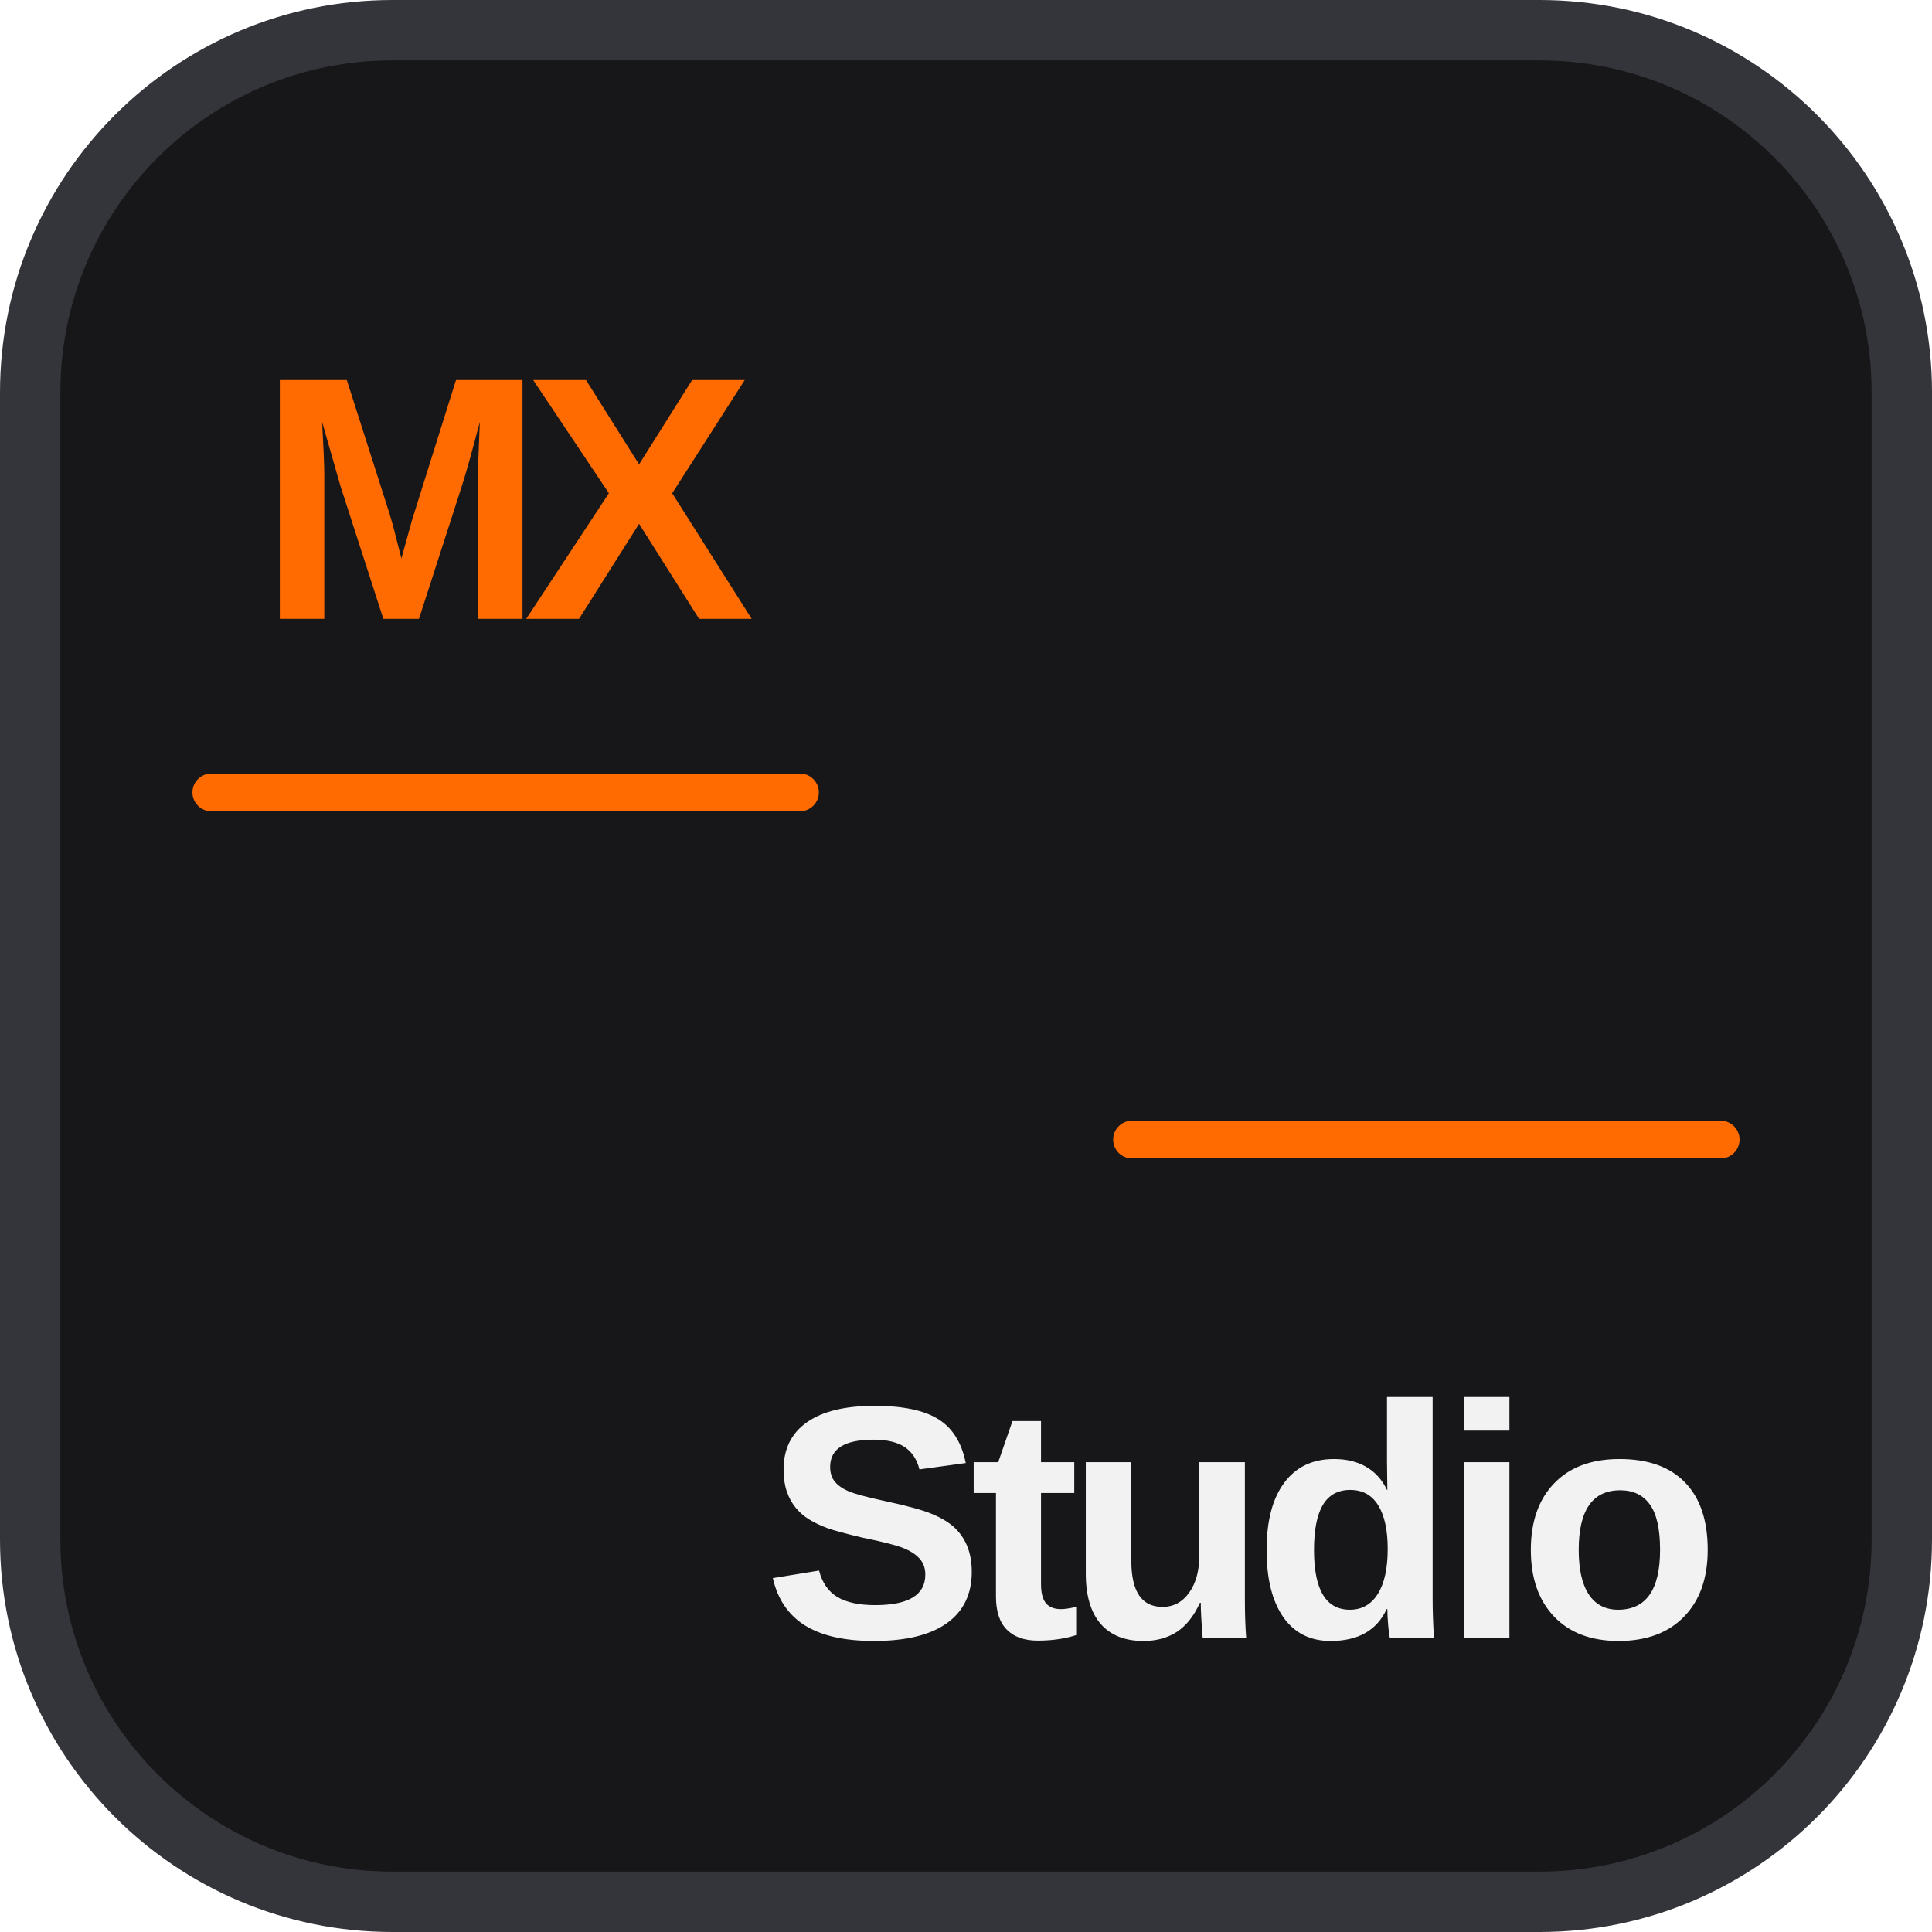
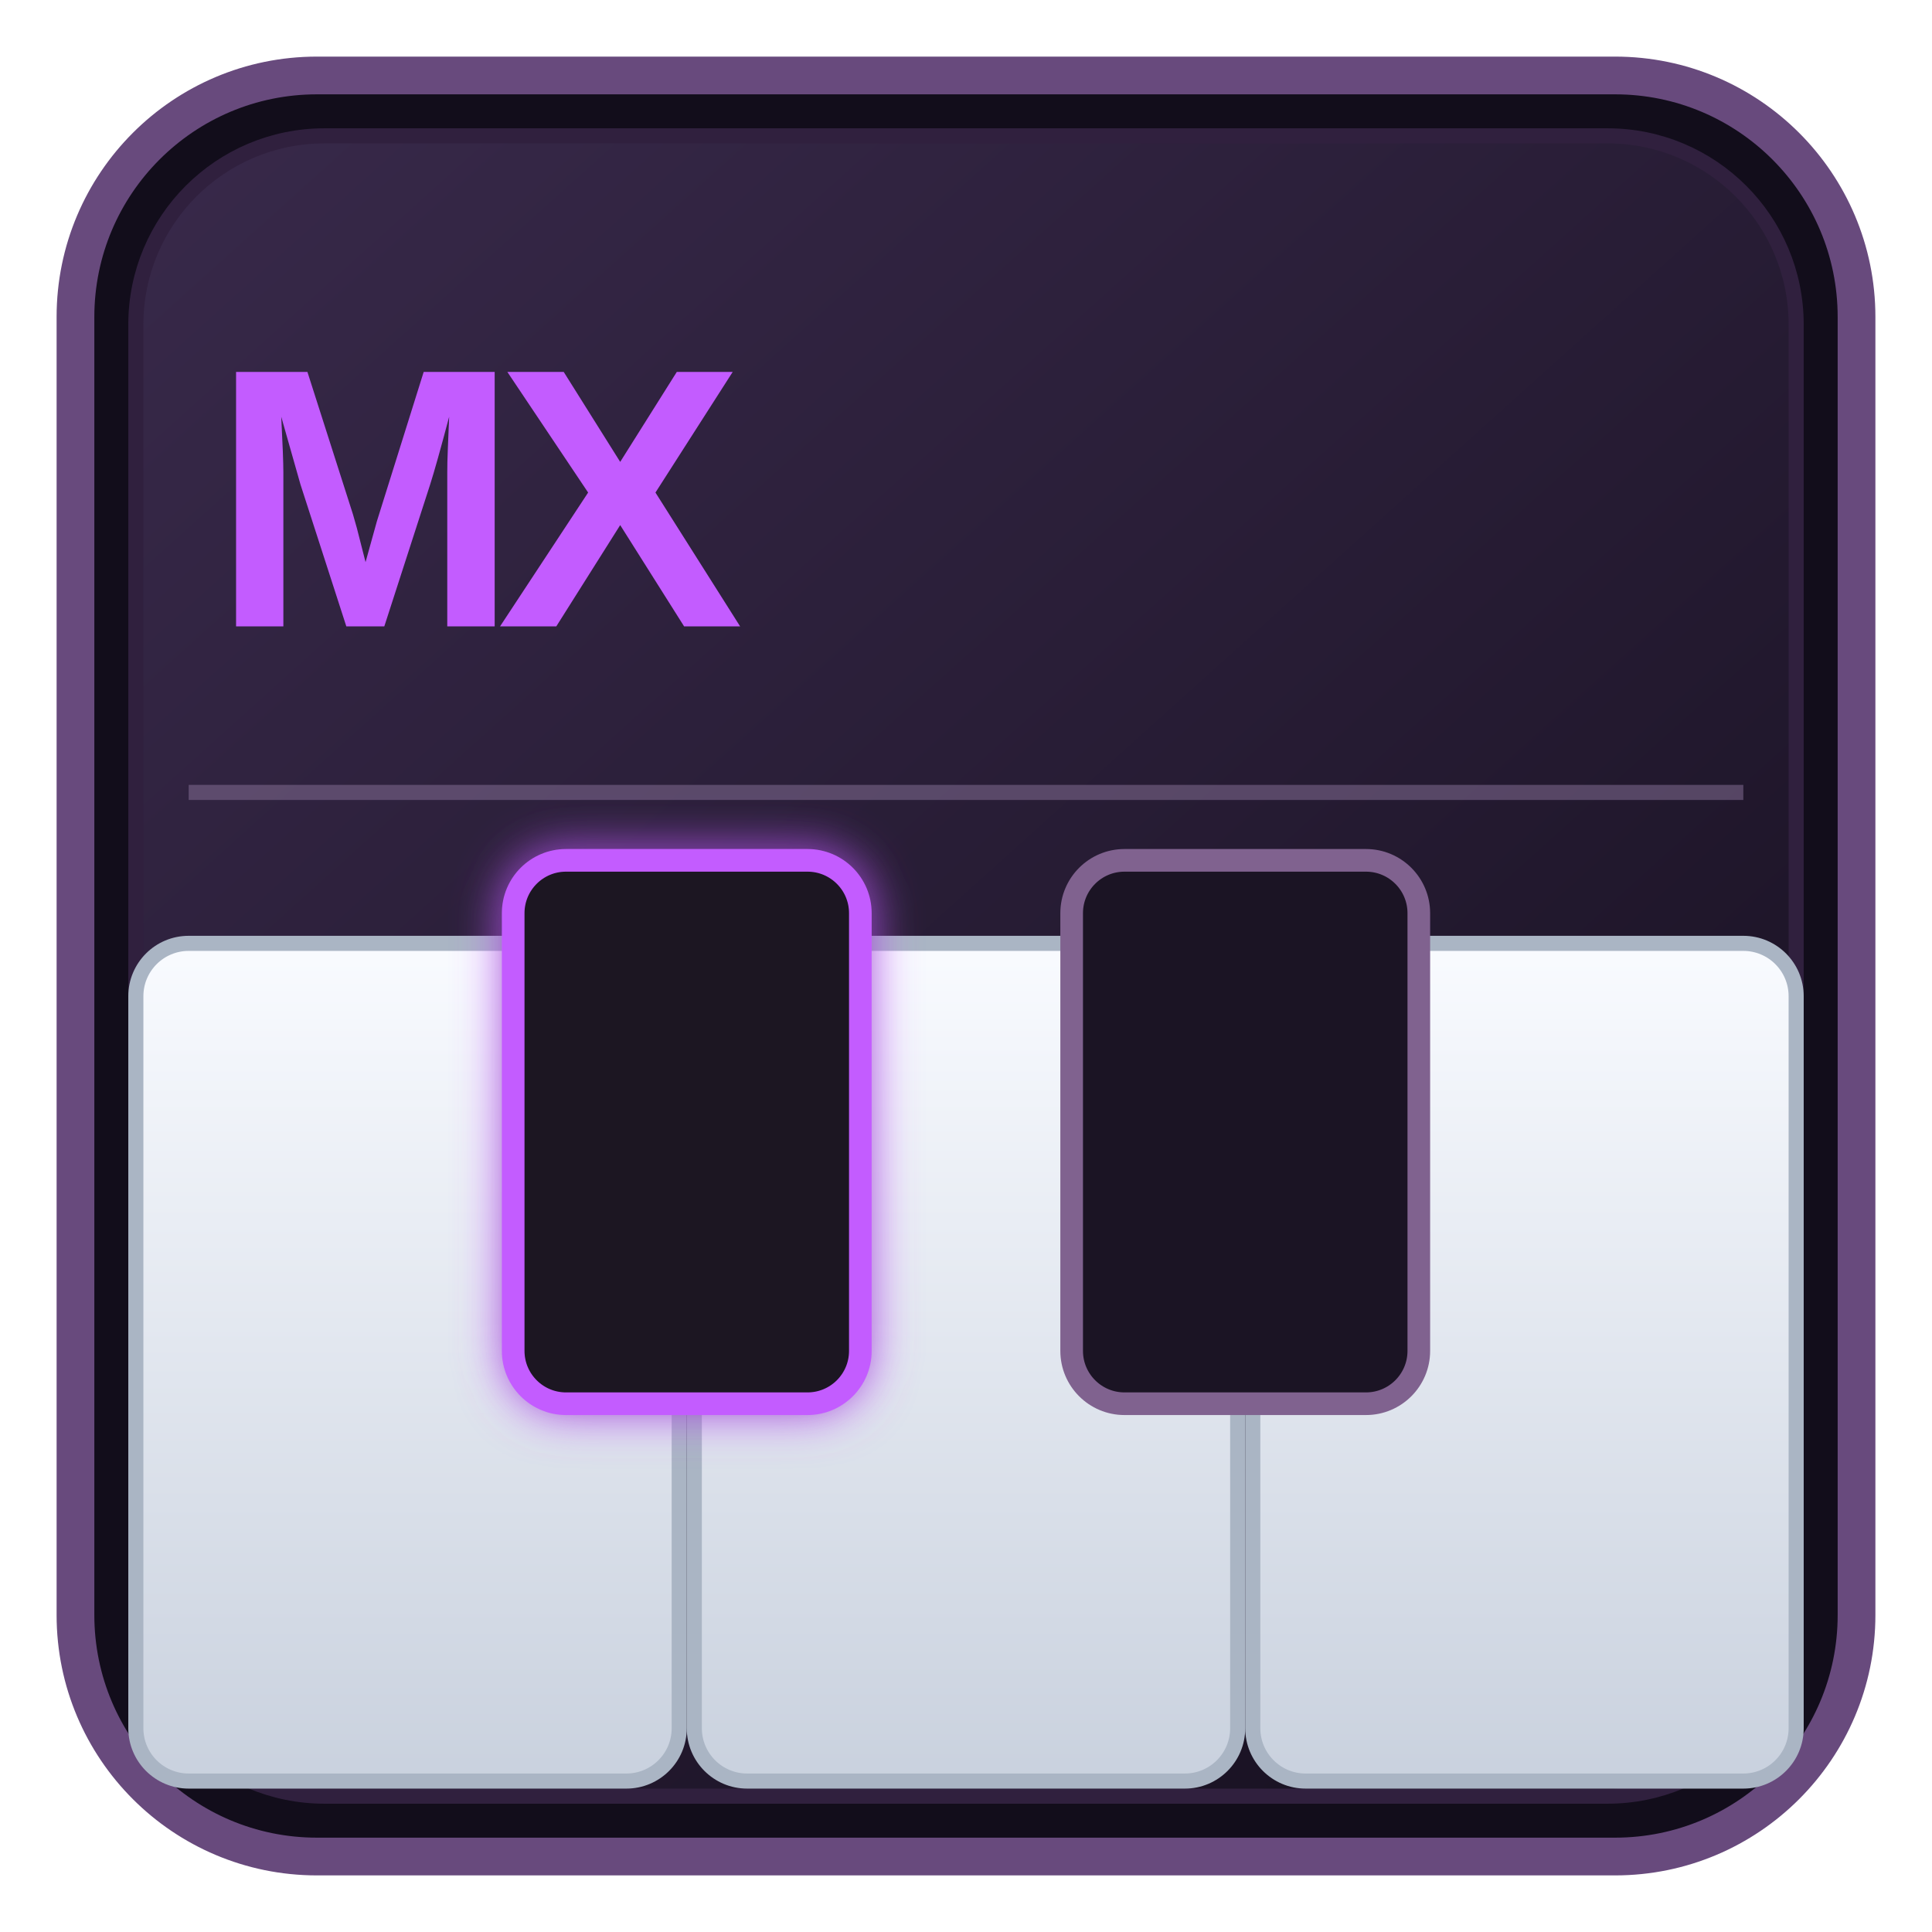
<svg xmlns="http://www.w3.org/2000/svg" width="256" height="256" viewBox="0 0 256 256">
-   <rect x="4" y="4" width="248" height="248" rx="48" fill="#171719" stroke="#34353B" stroke-width="8" />
-   <path d="M28 105h78M150 151h78" fill="none" stroke="#FF6B00" stroke-linecap="round" stroke-width="5" />
-   <text x="34" y="82" fill="#FF6B00" font-family="Segoe UI, Arial, sans-serif" font-size="46" font-weight="700" letter-spacing="-3">MX</text>
-   <text x="228" y="217" fill="#F2F2F3" font-family="Segoe UI, Arial, sans-serif" font-size="44" font-weight="700" letter-spacing="-2" text-anchor="end">Studio</text>
+   <defs>
+     <linearGradient id="case" x1="0" y1="0" x2="0.9" y2="1">
+       <stop offset="0" stop-color="#38294A" />
+       <stop offset="1" stop-color="#171020" />
+     </linearGradient>
+     <linearGradient id="whiteKey" x1="0" y1="0" x2="0" y2="1">
+       <stop offset="0" stop-color="#F9FBFF" />
+       <stop offset="1" stop-color="#C9D1DE" />
+     </linearGradient>
+     <filter id="purpleGlow" x="-60%" y="-50%" width="220%" height="200%">
+       <feGaussianBlur stdDeviation="3" result="blur" />
+       <feMerge>
+         <feMergeNode in="blur" />
+         <feMergeNode in="SourceGraphic" />
+       </feMerge>
+     </filter>
+   </defs>
+   <rect x="10" y="10" width="236" height="236" rx="32" fill="#120d1b" stroke="#684a7d" stroke-width="5" />
+   <rect x="18" y="18" width="220" height="220" rx="25" fill="url(#case)" stroke="#30203e" stroke-width="2" />
+   <path d="M25 105h206" fill="none" stroke="#826b91" stroke-opacity=".55" stroke-width="2" />
+   <text x="28" y="83" fill="#C35CFF" font-family="Segoe UI, Arial, sans-serif" font-size="49" font-weight="700" letter-spacing="-3">MX</text>
+   <g stroke="#AAB5C4" stroke-width="2">
+     <rect x="18" y="125" width="72" height="111" rx="7" fill="url(#whiteKey)" />
+     <rect x="92" y="125" width="72" height="111" rx="7" fill="url(#whiteKey)" />
+     <rect x="166" y="125" width="72" height="111" rx="7" fill="url(#whiteKey)" />
+   </g>
+   <rect x="68" y="114" width="46" height="72" rx="7" fill="#1b1424" stroke="#C35CFF" stroke-width="3" filter="url(#purpleGlow)" />
+   <rect x="142" y="114" width="46" height="72" rx="7" fill="#1b1424" stroke="#80628f" stroke-width="3" />
</svg>
